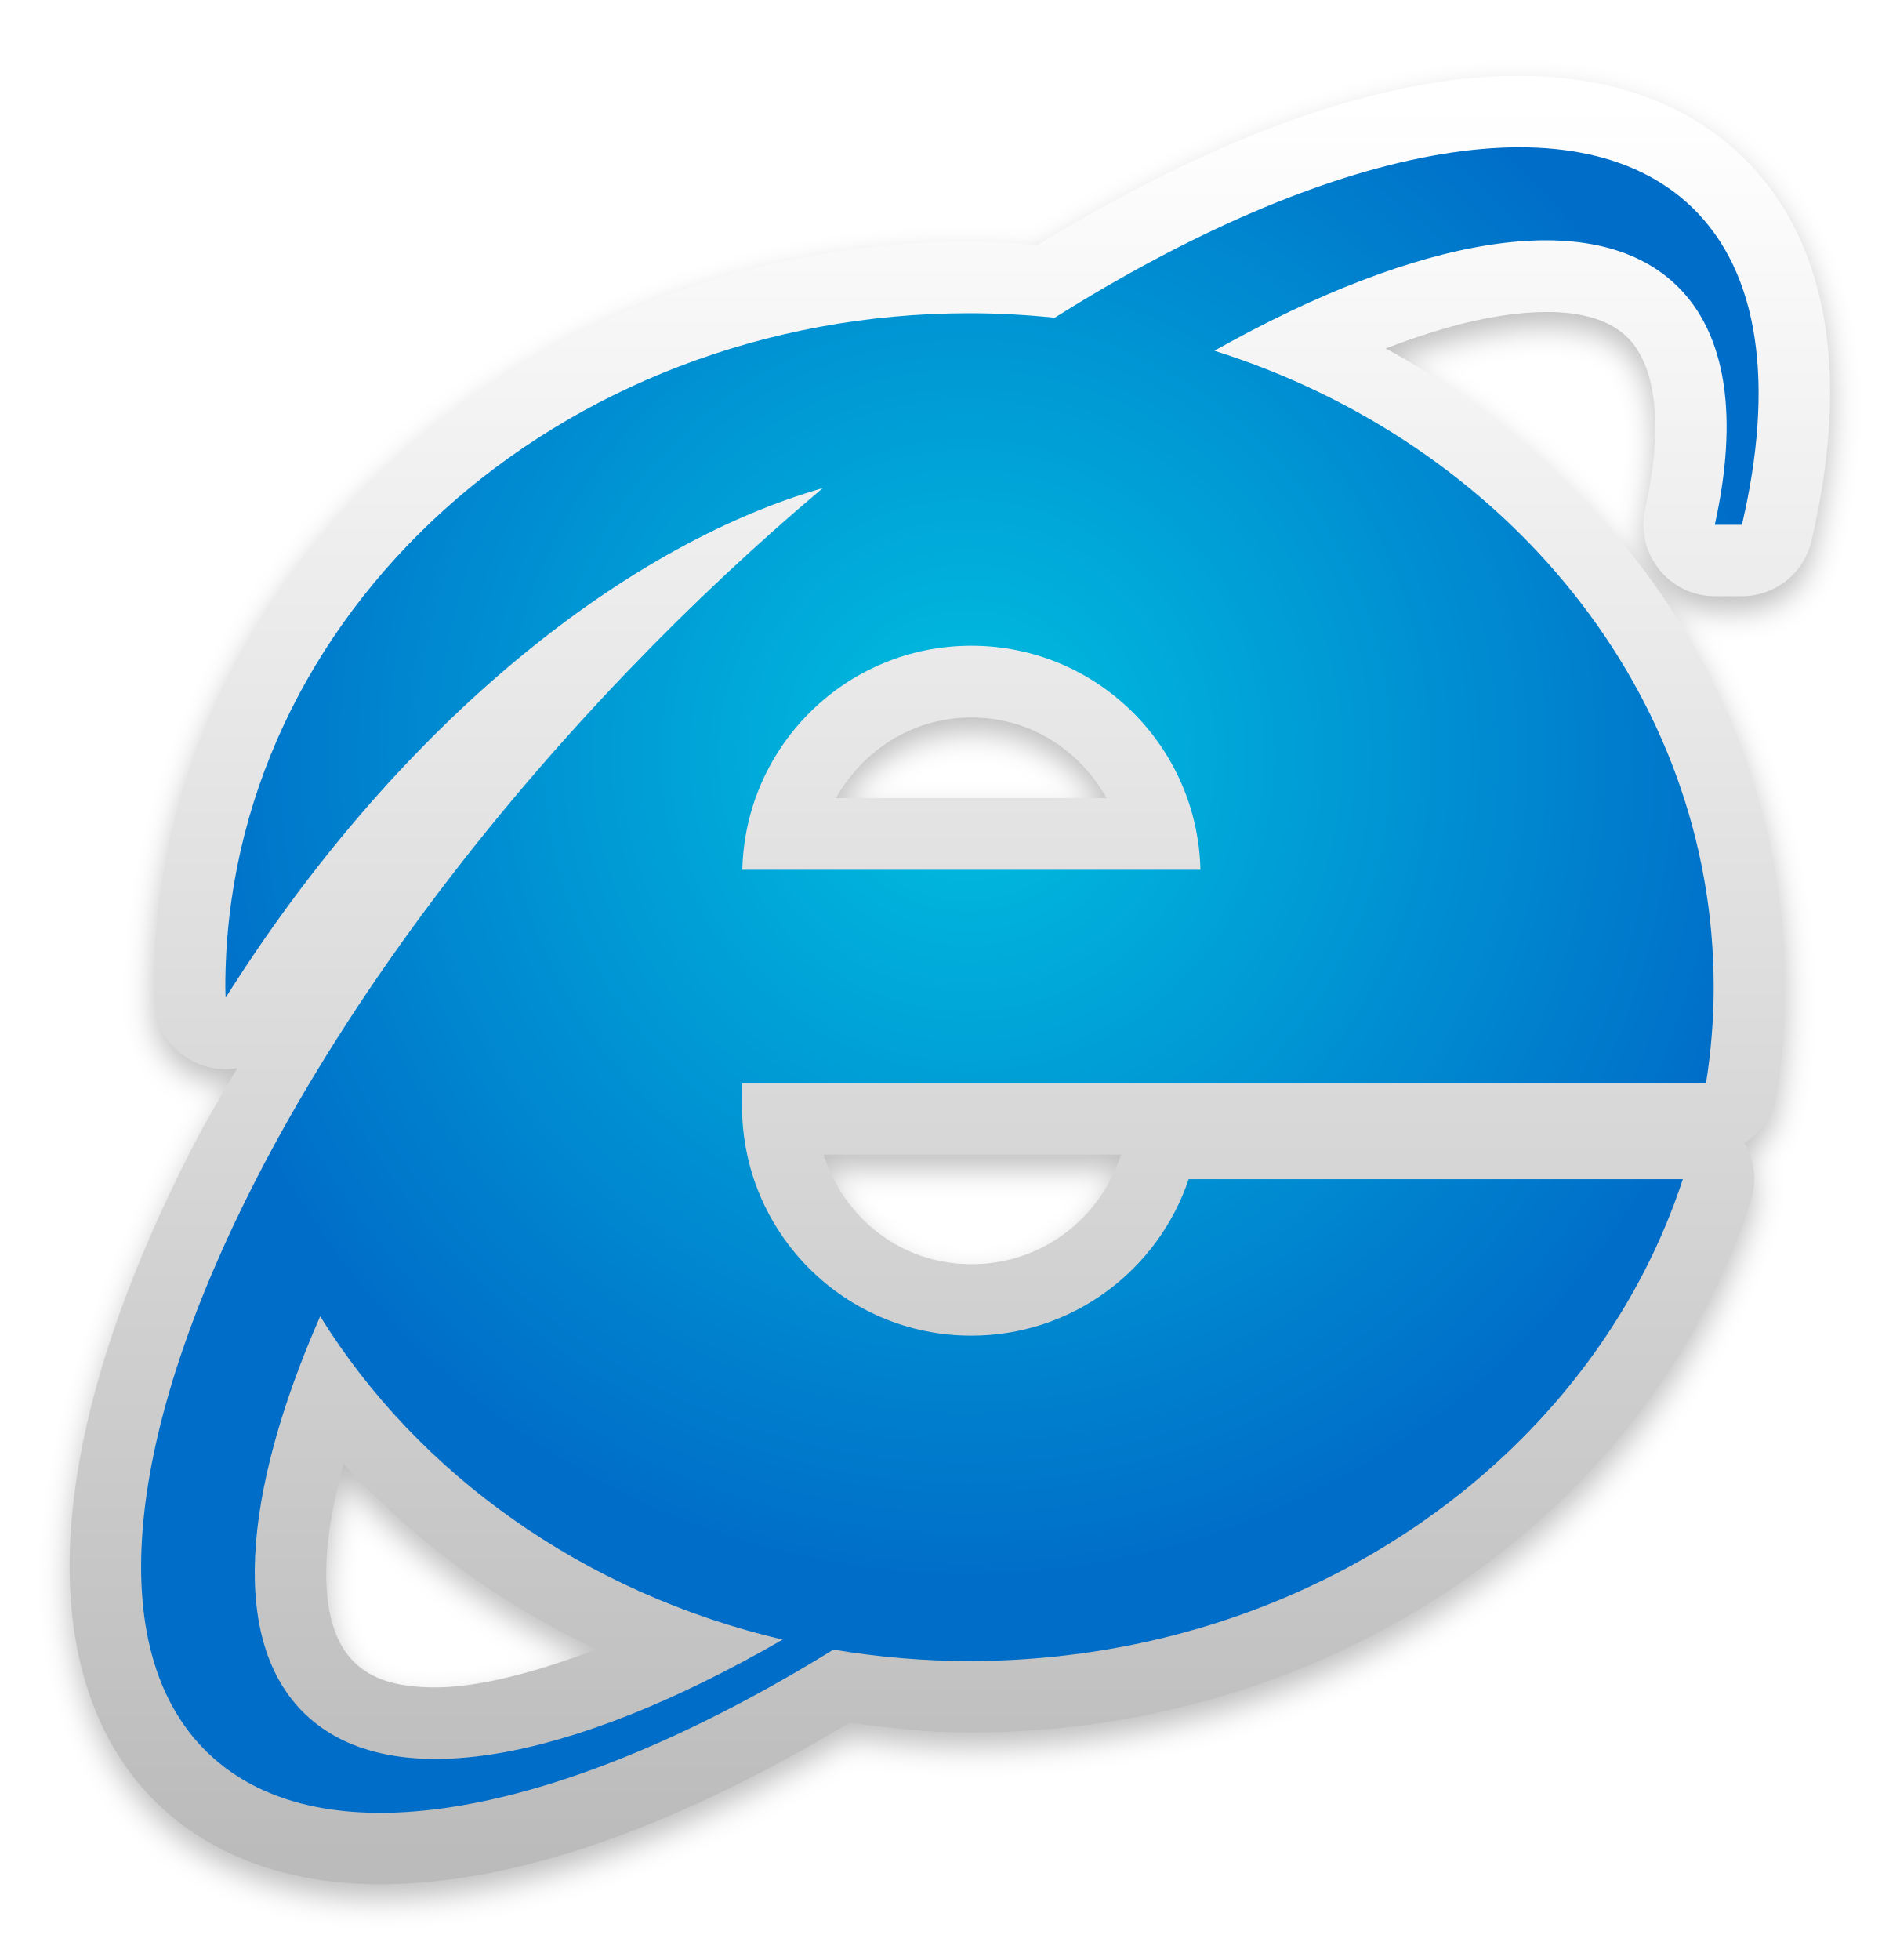
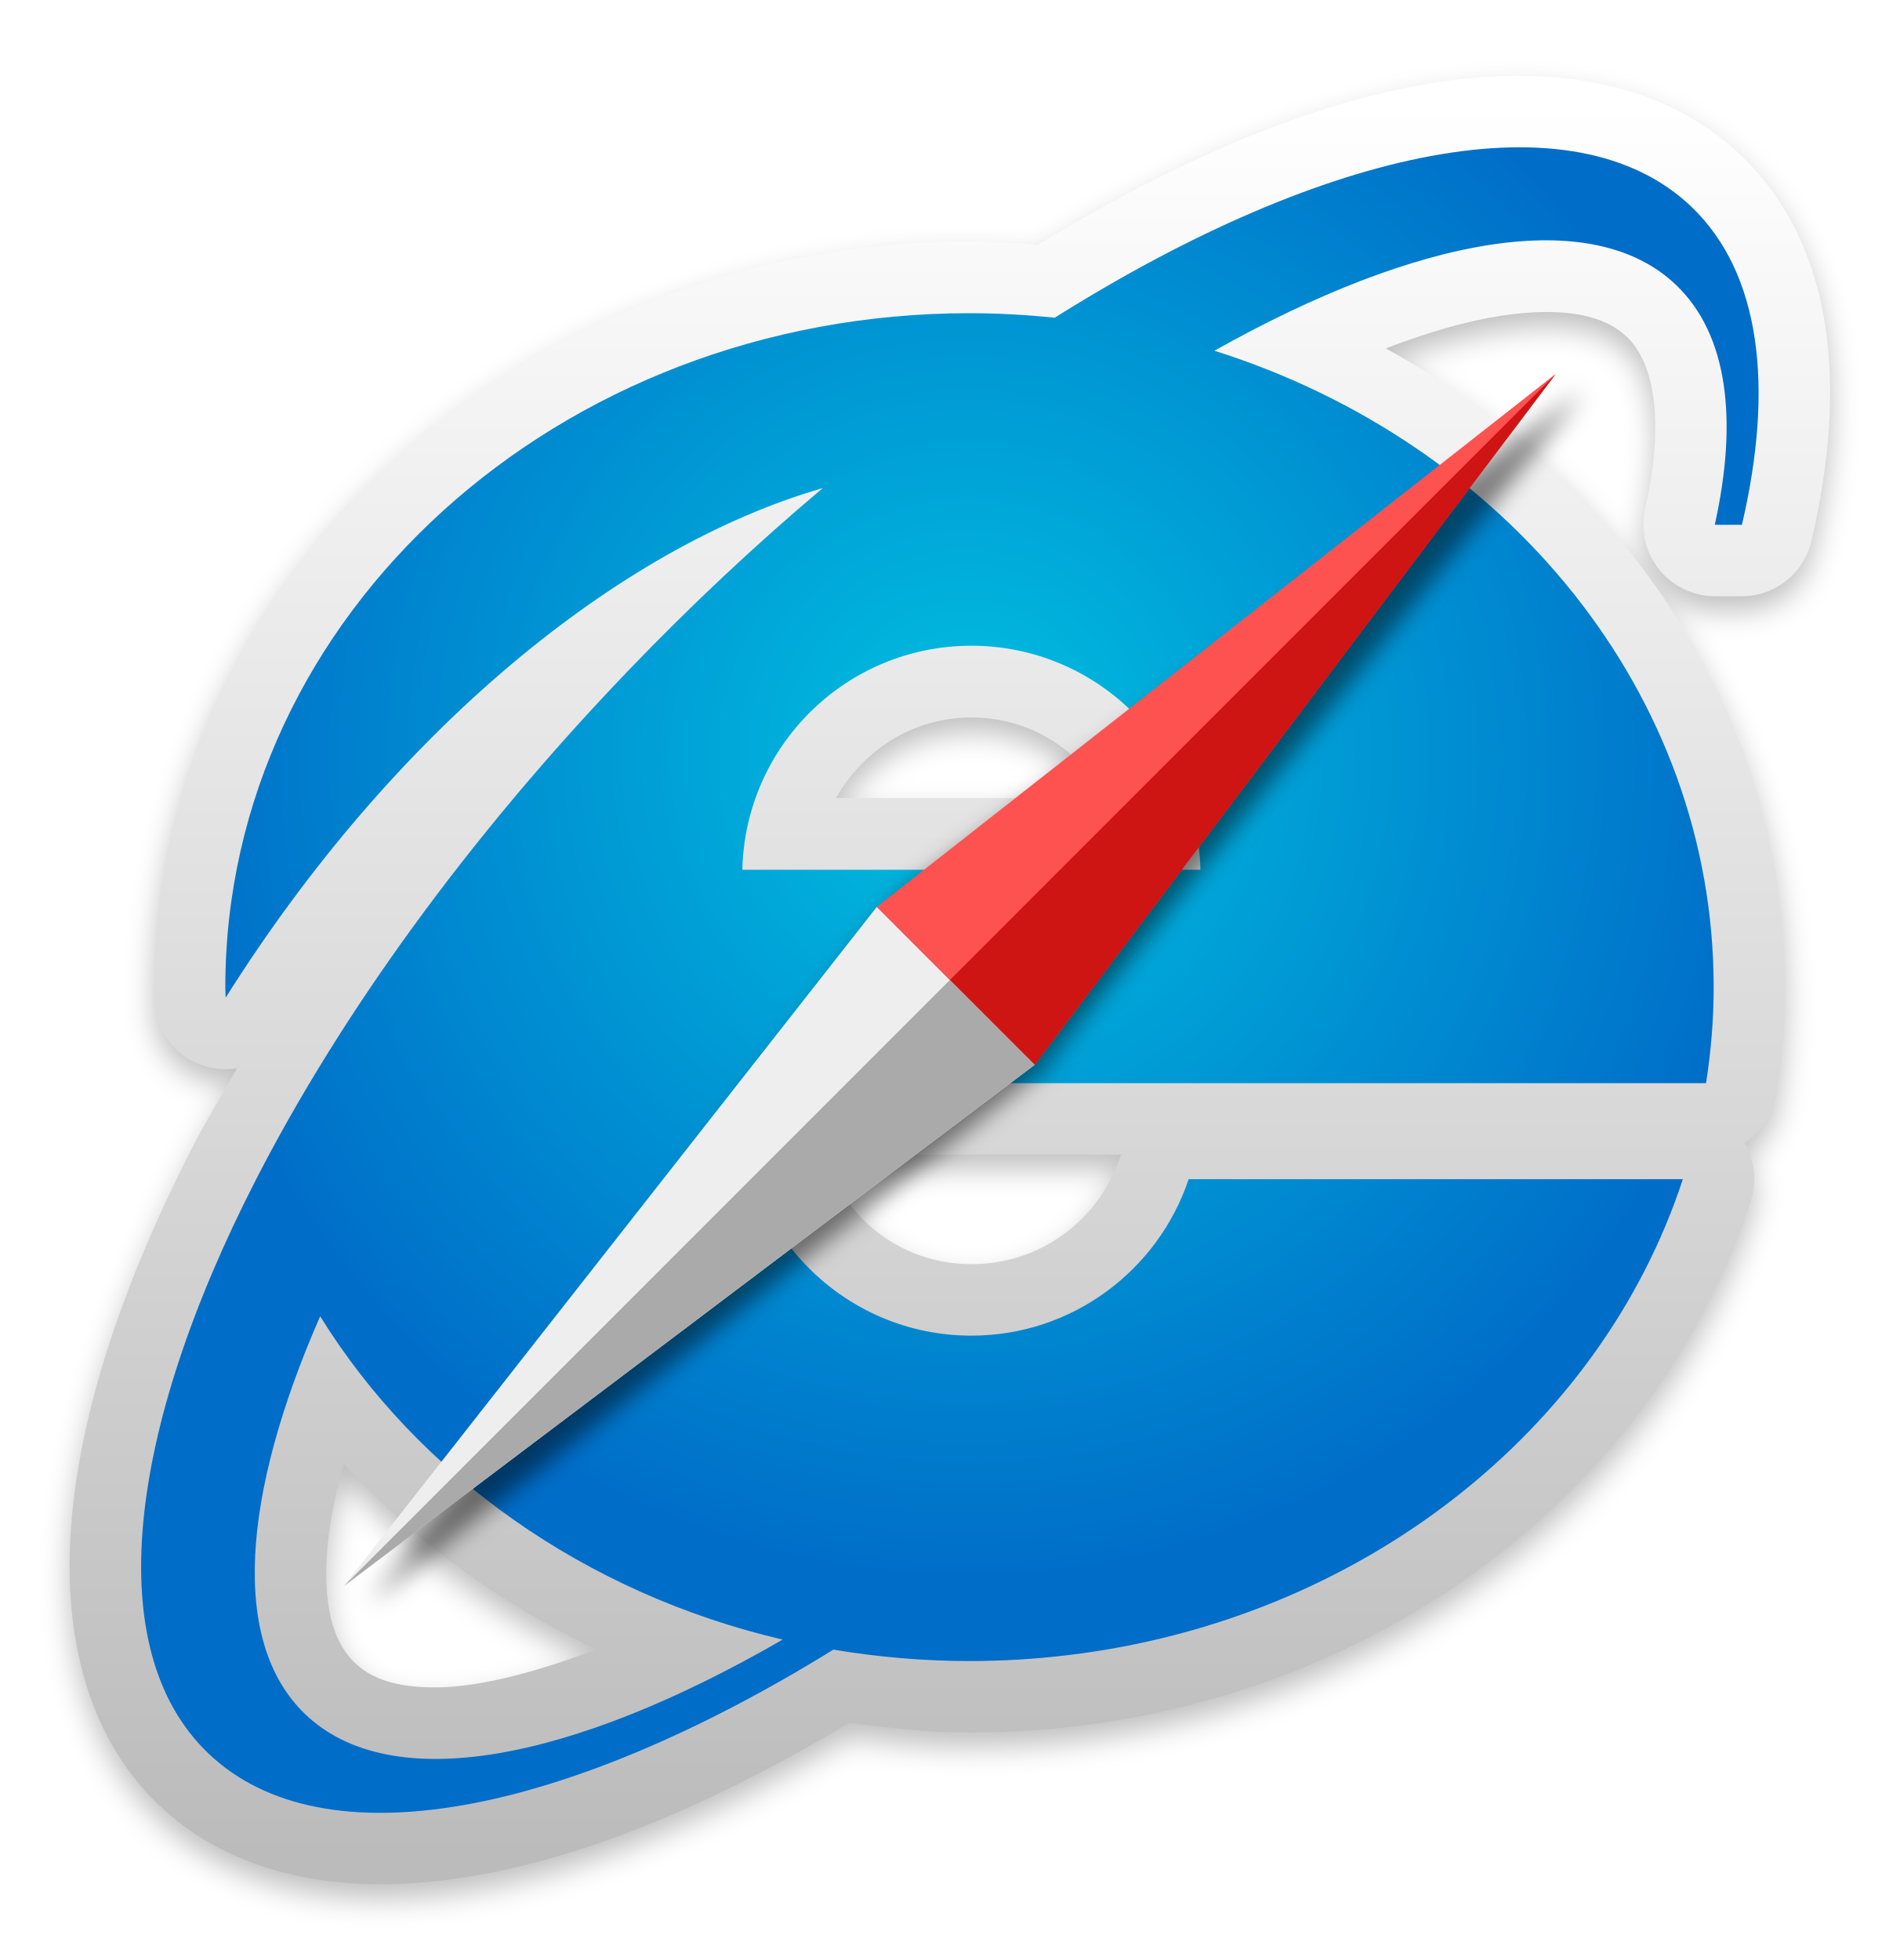
<svg xmlns="http://www.w3.org/2000/svg" xmlns:xlink="http://www.w3.org/1999/xlink" version="1.1" width="165.899" height="171.145" id="svg2816" xml:space="preserve">
  <defs id="defs2820">
    <linearGradient id="linearGradient3766">
      <stop style="stop-color:#00c0e0;stop-opacity:1;" offset="0" id="stop3768" />
      <stop style="stop-color:#006dc8;stop-opacity:1;" offset="1" id="stop3770" />
    </linearGradient>
    <linearGradient id="linearGradient3754">
      <stop style="stop-color:#ffffff;stop-opacity:1;" offset="0" id="stop3756" />
      <stop style="stop-color:#bbbbbb;stop-opacity:1;" offset="1" id="stop3758" />
    </linearGradient>
    <linearGradient xlink:href="#linearGradient3754" id="linearGradient3764" x1="176.302" y1="456.371" x2="176.302" y2="333.944" gradientUnits="userSpaceOnUse" />
    <radialGradient xlink:href="#linearGradient3766" id="radialGradient3772" cx="175.799" cy="410.395" fx="175.799" fy="410.395" r="56.506" gradientTransform="matrix(1,0,0,1.029496,0,-11.65569)" gradientUnits="userSpaceOnUse" />
    <filter id="filter3858" color-interpolation-filters="sRGB">
      <feFlood flood-opacity="0.25" flood-color="rgb(0,0,0)" result="flood" id="feFlood3860" />
      <feComposite in="flood" in2="SourceGraphic" operator="in" result="composite1" id="feComposite3862" />
      <feGaussianBlur stdDeviation="1" result="blur" id="feGaussianBlur3864" />
      <feOffset dx="0" dy="-1" result="offset" id="feOffset3866" />
      <feComposite in="SourceGraphic" in2="offset" operator="over" result="composite2" id="feComposite3868" />
    </filter>
+     <filter style="color-interpolation-filters:sRGB;" id="filter3943">
+       <feFlood flood-opacity="0.5" flood-color="rgb(0,0,0)" result="flood" id="feFlood3945" />
+       <feComposite in="flood" in2="SourceGraphic" operator="in" result="composite1" id="feComposite3947" />
+       <feGaussianBlur in="composite" stdDeviation="1" result="blur" id="feGaussianBlur3949" />
+       <feOffset dx="0" dy="2" result="offset" id="feOffset3951" />
+     </filter>
  </defs>
-   <g transform="matrix(1.25,0,0,-1.25,-135.2649,579.526)" id="g2826">
-     <g id="g2914">
-       <path xlink:href="#path2830" style="fill:url(#linearGradient3764);fill-opacity:1;fill-rule:nonzero;stroke:none;filter:url(#filter3858)" id="path2984" d="m 135.25,332 c -6.041,-0.091 -11.794,1.556 -15.969,5.562 -5.189,4.98 -6.778,12.402 -6.031,20.25 0.747,7.848 3.726,16.538 8.438,25.719 0.923,1.798 2.036,3.64 3.094,5.469 a 5,5 0 0 0 -5.812,4.844 c -0.008,0.376 0,0.633 0,0.812 0,28.981 25.804,52.094 56.969,52.094 1.614,0 3.178,-0.129 4.75,-0.25 9.378,5.722 18.411,9.647 26.625,11.156 8.637,1.587 16.92,0.509 22.562,-4.906 6.624,-6.358 7.379,-16.335 4.906,-26.906 a 5,5 0 0 0 -4.875,-3.875 l -1.875,0 a 5,5 0 0 0 -4.875,6.094 c 1.452,6.538 0.494,10.328 -1.281,12.031 -1.449,1.391 -4.12,2.176 -8.781,1.469 -2.346,-0.356 -5.07,-1.13 -8.062,-2.281 16.557,-9.049 27.906,-25.524 27.906,-44.625 0,-2.55 -0.211,-5.038 -0.594,-7.469 a 5,5 0 0 0 -2.25,-3.406 5,5 0 0 0 0.438,-4.094 c -6.412,-19.557 -24.835,-33.991 -47.125,-36.656 -2.447,-0.293 -4.943,-0.438 -7.469,-0.438 -2.86,0 -5.621,0.315 -8.375,0.688 C 155.945,336.322 144.901,332.145 135.25,332 z m 3.531,13.75 c 2.846,0.027 6.726,0.985 11.094,2.656 -6.791,3.204 -12.781,7.618 -17.656,12.969 -0.676,-2.493 -1.094,-4.742 -1.188,-6.656 -0.189,-3.863 0.683,-6.016 1.969,-7.25 1.112,-1.067 2.789,-1.747 5.781,-1.719 z m 37.312,29.562 c 4.903,0 8.94,3.159 10.406,7.531 a 5,5 0 0 0 0.062,0.125 l -20.812,0 c 1.427,-4.435 5.402,-7.656 10.344,-7.656 z m -9.469,32.562 18.906,0 c -1.878,3.317 -5.29,5.625 -9.438,5.625 -4.147,0 -7.582,-2.308 -9.469,-5.625 z" />
-       <path d="m 226.41,449.16 c -8.199,7.869 -25.476,4.222 -44.505,-7.734 -1.955,0.201 -3.939,0.316 -5.953,0.316 -28.716,0 -51.996,-21.078 -51.996,-47.078 0,-0.247 0.016,-0.49 0.021,-0.737 11.716,18.6 27.433,31.481 41.722,35.598 -4.587,-3.86 -9.158,-8.132 -13.615,-12.777 -11.268,-11.74 -20.12,-24.098 -25.973,-35.502 -9.015,-17.566 -10.891,-32.861 -3.357,-40.092 8.081,-7.756 24.984,-4.32 43.689,7.233 3.085,-0.516 6.259,-0.799 9.509,-0.799 2.329,0 4.62,0.143 6.867,0.412 20.497,2.451 37.224,15.711 42.974,33.25 l -34.528,0 c -2.13,-6.35 -8.116,-10.931 -15.183,-10.931 -8.849,0 -16.023,7.174 -16.023,16.024 l 0,1.614 67.354,0 c 0.345,2.191 0.534,4.43 0.534,6.707 0,20.572 -14.578,38.05 -34.886,44.457 14.255,8.002 26.411,10.205 32.271,4.582 3.58,-3.436 4.334,-9.344 2.691,-16.744 l 1.897,0 c 2.264,9.68 1.298,17.586 -3.51,22.201 z M 162.895,349.086 c -14.727,-8.51 -27.354,-10.971 -33.364,-5.204 -5.225,5.014 -4.433,15.291 1.051,27.79 6.843,-11.045 18.453,-19.341 32.313,-22.586 z m -2.817,53.777 c 0.2,8.675 7.281,15.651 16.004,15.651 8.724,0 15.805,-6.976 16.004,-15.651 l -32.008,0" id="path2830" style="fill:url(#radialGradient3772);fill-opacity:1;fill-rule:nonzero;stroke:none" />
+   <g id="layer3" style="display:inline">
+     <g transform="matrix(1.25,0,0,-1.25,-135.2649,579.526)" id="g2826">
+       <g id="g2914">
+         <path xlink:href="#path2830" style="fill:url(#linearGradient3764);fill-opacity:1;fill-rule:nonzero;stroke:none;filter:url(#filter3858)" id="path2984" d="m 135.25,332 c -6.041,-0.091 -11.794,1.556 -15.969,5.562 -5.189,4.98 -6.778,12.402 -6.031,20.25 0.747,7.848 3.726,16.538 8.438,25.719 0.923,1.798 2.036,3.64 3.094,5.469 a 5,5 0 0 0 -5.812,4.844 c -0.008,0.376 0,0.633 0,0.812 0,28.981 25.804,52.094 56.969,52.094 1.614,0 3.178,-0.129 4.75,-0.25 9.378,5.722 18.411,9.647 26.625,11.156 8.637,1.587 16.92,0.509 22.562,-4.906 6.624,-6.358 7.379,-16.335 4.906,-26.906 a 5,5 0 0 0 -4.875,-3.875 l -1.875,0 a 5,5 0 0 0 -4.875,6.094 c 1.452,6.538 0.494,10.328 -1.281,12.031 -1.449,1.391 -4.12,2.176 -8.781,1.469 -2.346,-0.356 -5.07,-1.13 -8.062,-2.281 16.557,-9.049 27.906,-25.524 27.906,-44.625 0,-2.55 -0.211,-5.038 -0.594,-7.469 a 5,5 0 0 0 -2.25,-3.406 5,5 0 0 0 0.438,-4.094 c -6.412,-19.557 -24.835,-33.991 -47.125,-36.656 -2.447,-0.293 -4.943,-0.438 -7.469,-0.438 -2.86,0 -5.621,0.315 -8.375,0.688 C 155.945,336.322 144.901,332.145 135.25,332 z m 3.531,13.75 c 2.846,0.027 6.726,0.985 11.094,2.656 -6.791,3.204 -12.781,7.618 -17.656,12.969 -0.676,-2.493 -1.094,-4.742 -1.188,-6.656 -0.189,-3.863 0.683,-6.016 1.969,-7.25 1.112,-1.067 2.789,-1.747 5.781,-1.719 z m 37.312,29.562 c 4.903,0 8.94,3.159 10.406,7.531 a 5,5 0 0 0 0.062,0.125 l -20.812,0 c 1.427,-4.435 5.402,-7.656 10.344,-7.656 z m -9.469,32.562 18.906,0 c -1.878,3.317 -5.29,5.625 -9.438,5.625 -4.147,0 -7.582,-2.308 -9.469,-5.625 z" />
+         <path d="m 226.41,449.16 c -8.199,7.869 -25.476,4.222 -44.505,-7.734 -1.955,0.201 -3.939,0.316 -5.953,0.316 -28.716,0 -51.996,-21.078 -51.996,-47.078 0,-0.247 0.016,-0.49 0.021,-0.737 11.716,18.6 27.433,31.481 41.722,35.598 -4.587,-3.86 -9.158,-8.132 -13.615,-12.777 -11.268,-11.74 -20.12,-24.098 -25.973,-35.502 -9.015,-17.566 -10.891,-32.861 -3.357,-40.092 8.081,-7.756 24.984,-4.32 43.689,7.233 3.085,-0.516 6.259,-0.799 9.509,-0.799 2.329,0 4.62,0.143 6.867,0.412 20.497,2.451 37.224,15.711 42.974,33.25 l -34.528,0 c -2.13,-6.35 -8.116,-10.931 -15.183,-10.931 -8.849,0 -16.023,7.174 -16.023,16.024 l 0,1.614 67.354,0 c 0.345,2.191 0.534,4.43 0.534,6.707 0,20.572 -14.578,38.05 -34.886,44.457 14.255,8.002 26.411,10.205 32.271,4.582 3.58,-3.436 4.334,-9.344 2.691,-16.744 l 1.897,0 c 2.264,9.68 1.298,17.586 -3.51,22.201 z M 162.895,349.086 c -14.727,-8.51 -27.354,-10.971 -33.364,-5.204 -5.225,5.014 -4.433,15.291 1.051,27.79 6.843,-11.045 18.453,-19.341 32.313,-22.586 z m -2.817,53.777 c 0.2,8.675 7.281,15.651 16.004,15.651 8.724,0 15.805,-6.976 16.004,-15.651 l -32.008,0" id="path2830" style="fill:url(#radialGradient3772);fill-opacity:1;fill-rule:nonzero;stroke:none" />
+       </g>
    </g>
  </g>
+   <g id="layer2">
+     <path transform="matrix(-0.9999554,-0.00944454,0.00944454,-0.9999554,167.0379,174.8885)" style="fill:#eeeeee;fill-opacity:1;filter:url(#filter3943)" d="M 30.035,138.486 76.572,79.195 90.361,92.984 z" id="path3983" />
+     <path id="path3981" d="M 30.035,138.486 76.572,79.195 90.361,92.984 z" style="fill:#eeeeee;fill-opacity:1;filter:url(#filter3943)" transform="matrix(0.9997067,-0.02421686,0.02421686,0.9997067,-1.047067,0.23301)" />
+     <path style="fill:#fe5250;fill-opacity:1" d="m 135.863,32.658 -59.291,46.537 13.789,13.789 z" id="path15" />
+     <path style="fill:#eeeeee;fill-opacity:1;" d="M 30.035,138.486 76.572,79.195 90.361,92.984 z" id="path17" />
+     <path style="fill:#aaaaaa;stroke:none;stroke-width:1px;stroke-linecap:butt;stroke-linejoin:miter;stroke-opacity:1;fill-opacity:1" d="M 82.969 85.562 L 30.031 138.5 L 90.375 92.969 L 82.969 85.562 z " id="path3801" />
+     <path style="fill:#cf1414;fill-opacity:1" d="M 135.875 32.656 L 82.969 85.562 L 90.375 92.969 L 135.875 32.656 z " id="path3803" />
+   </g>
</svg>
